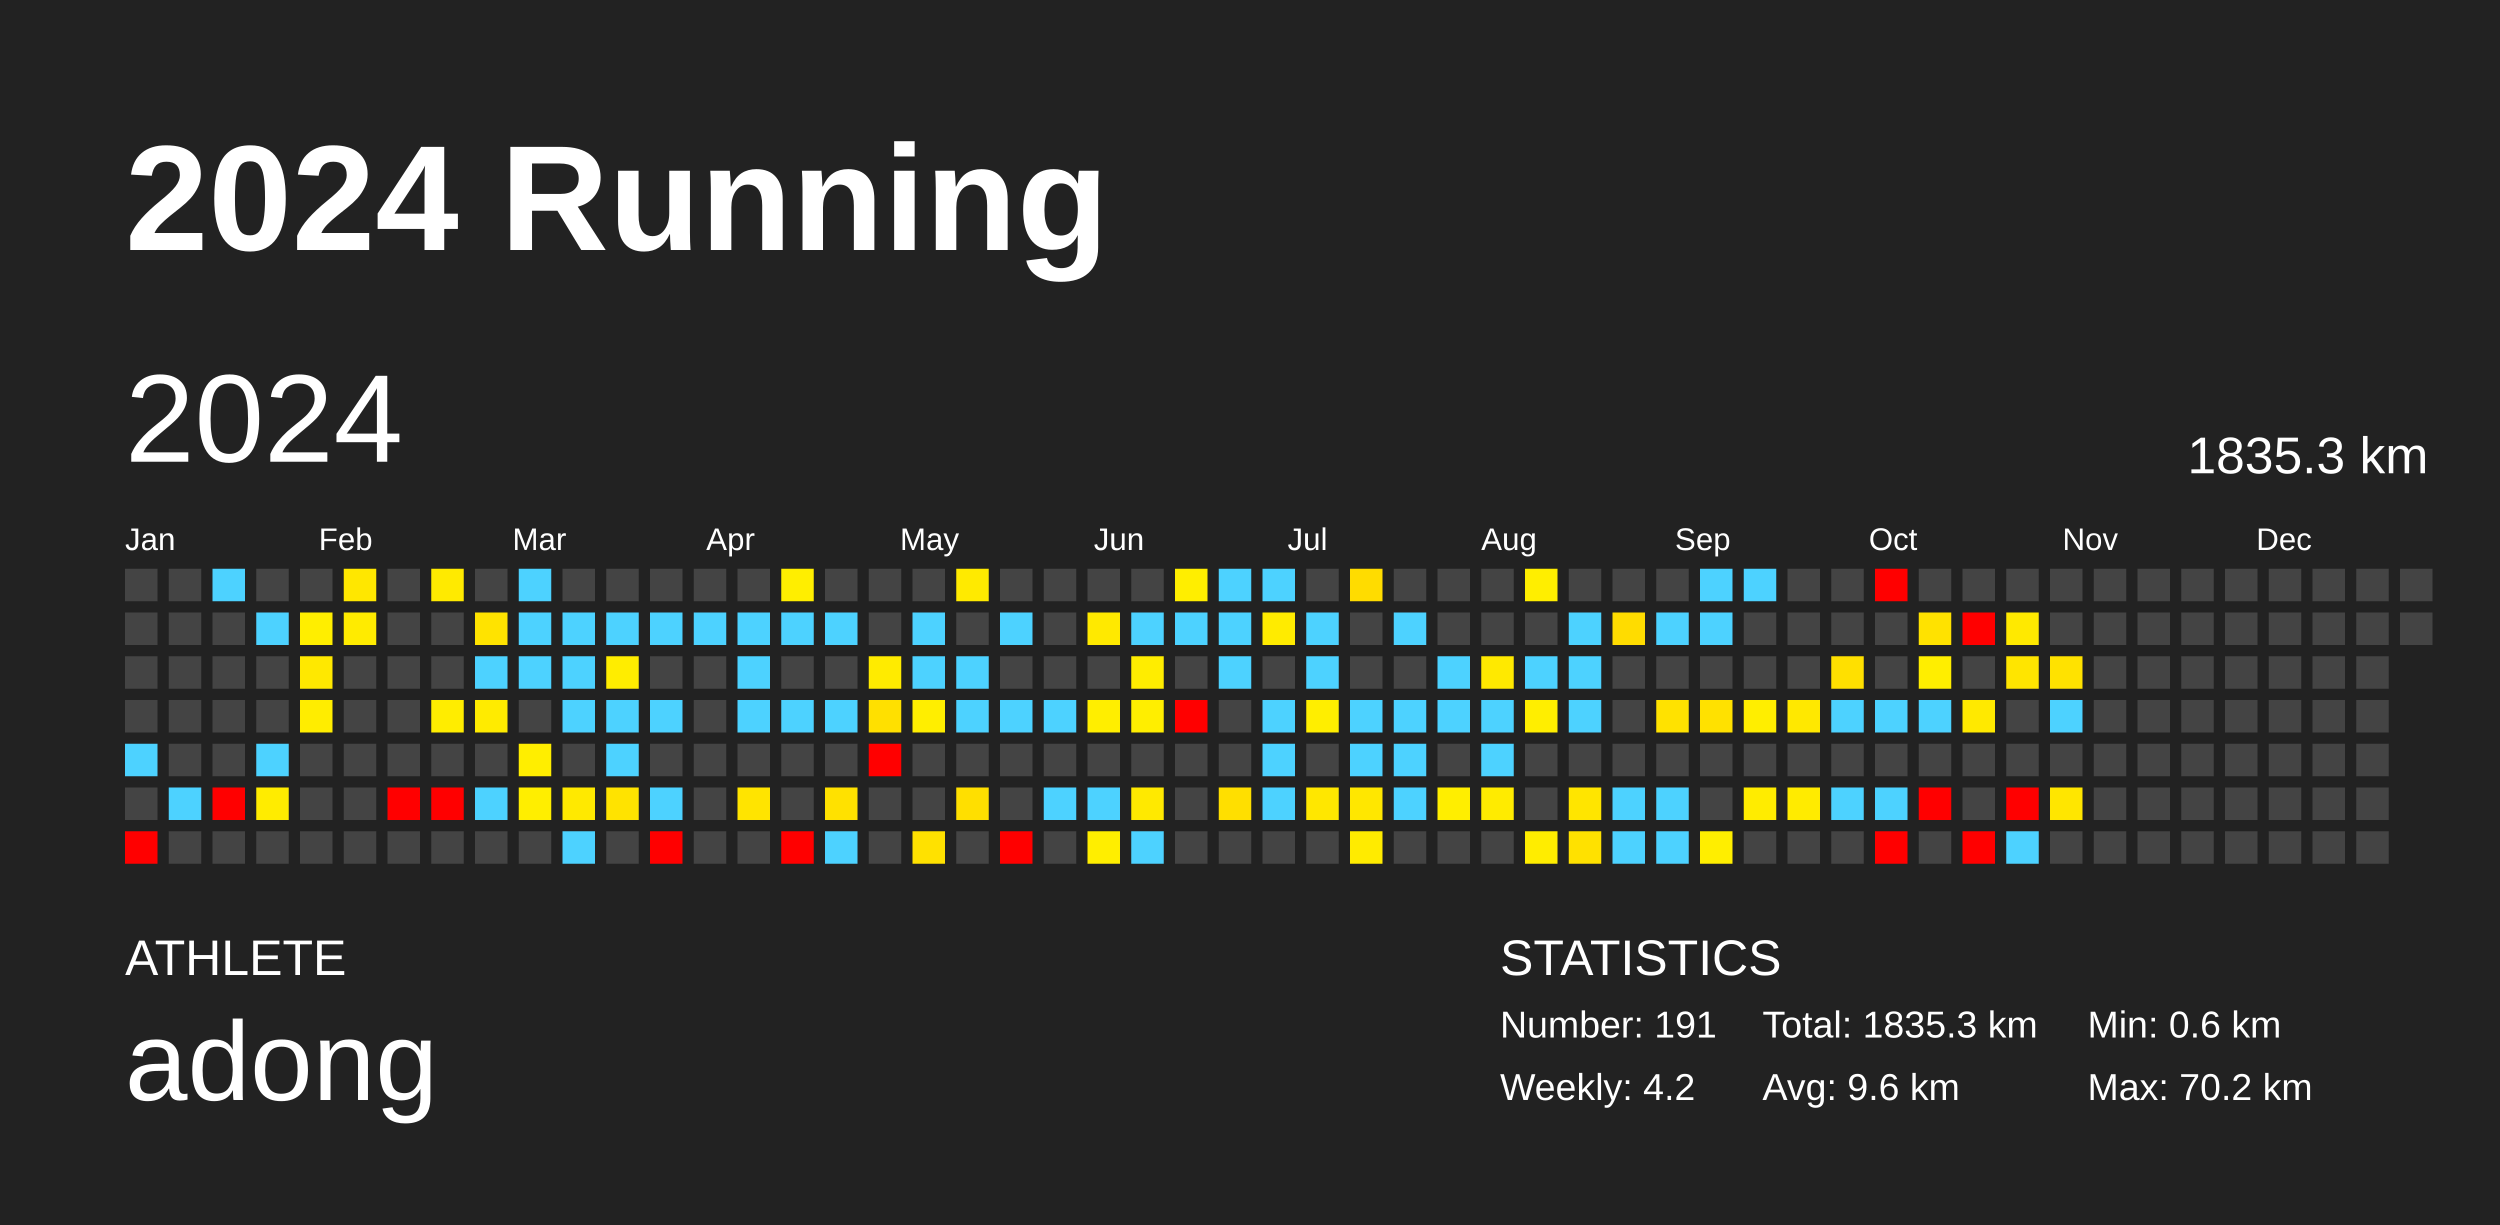
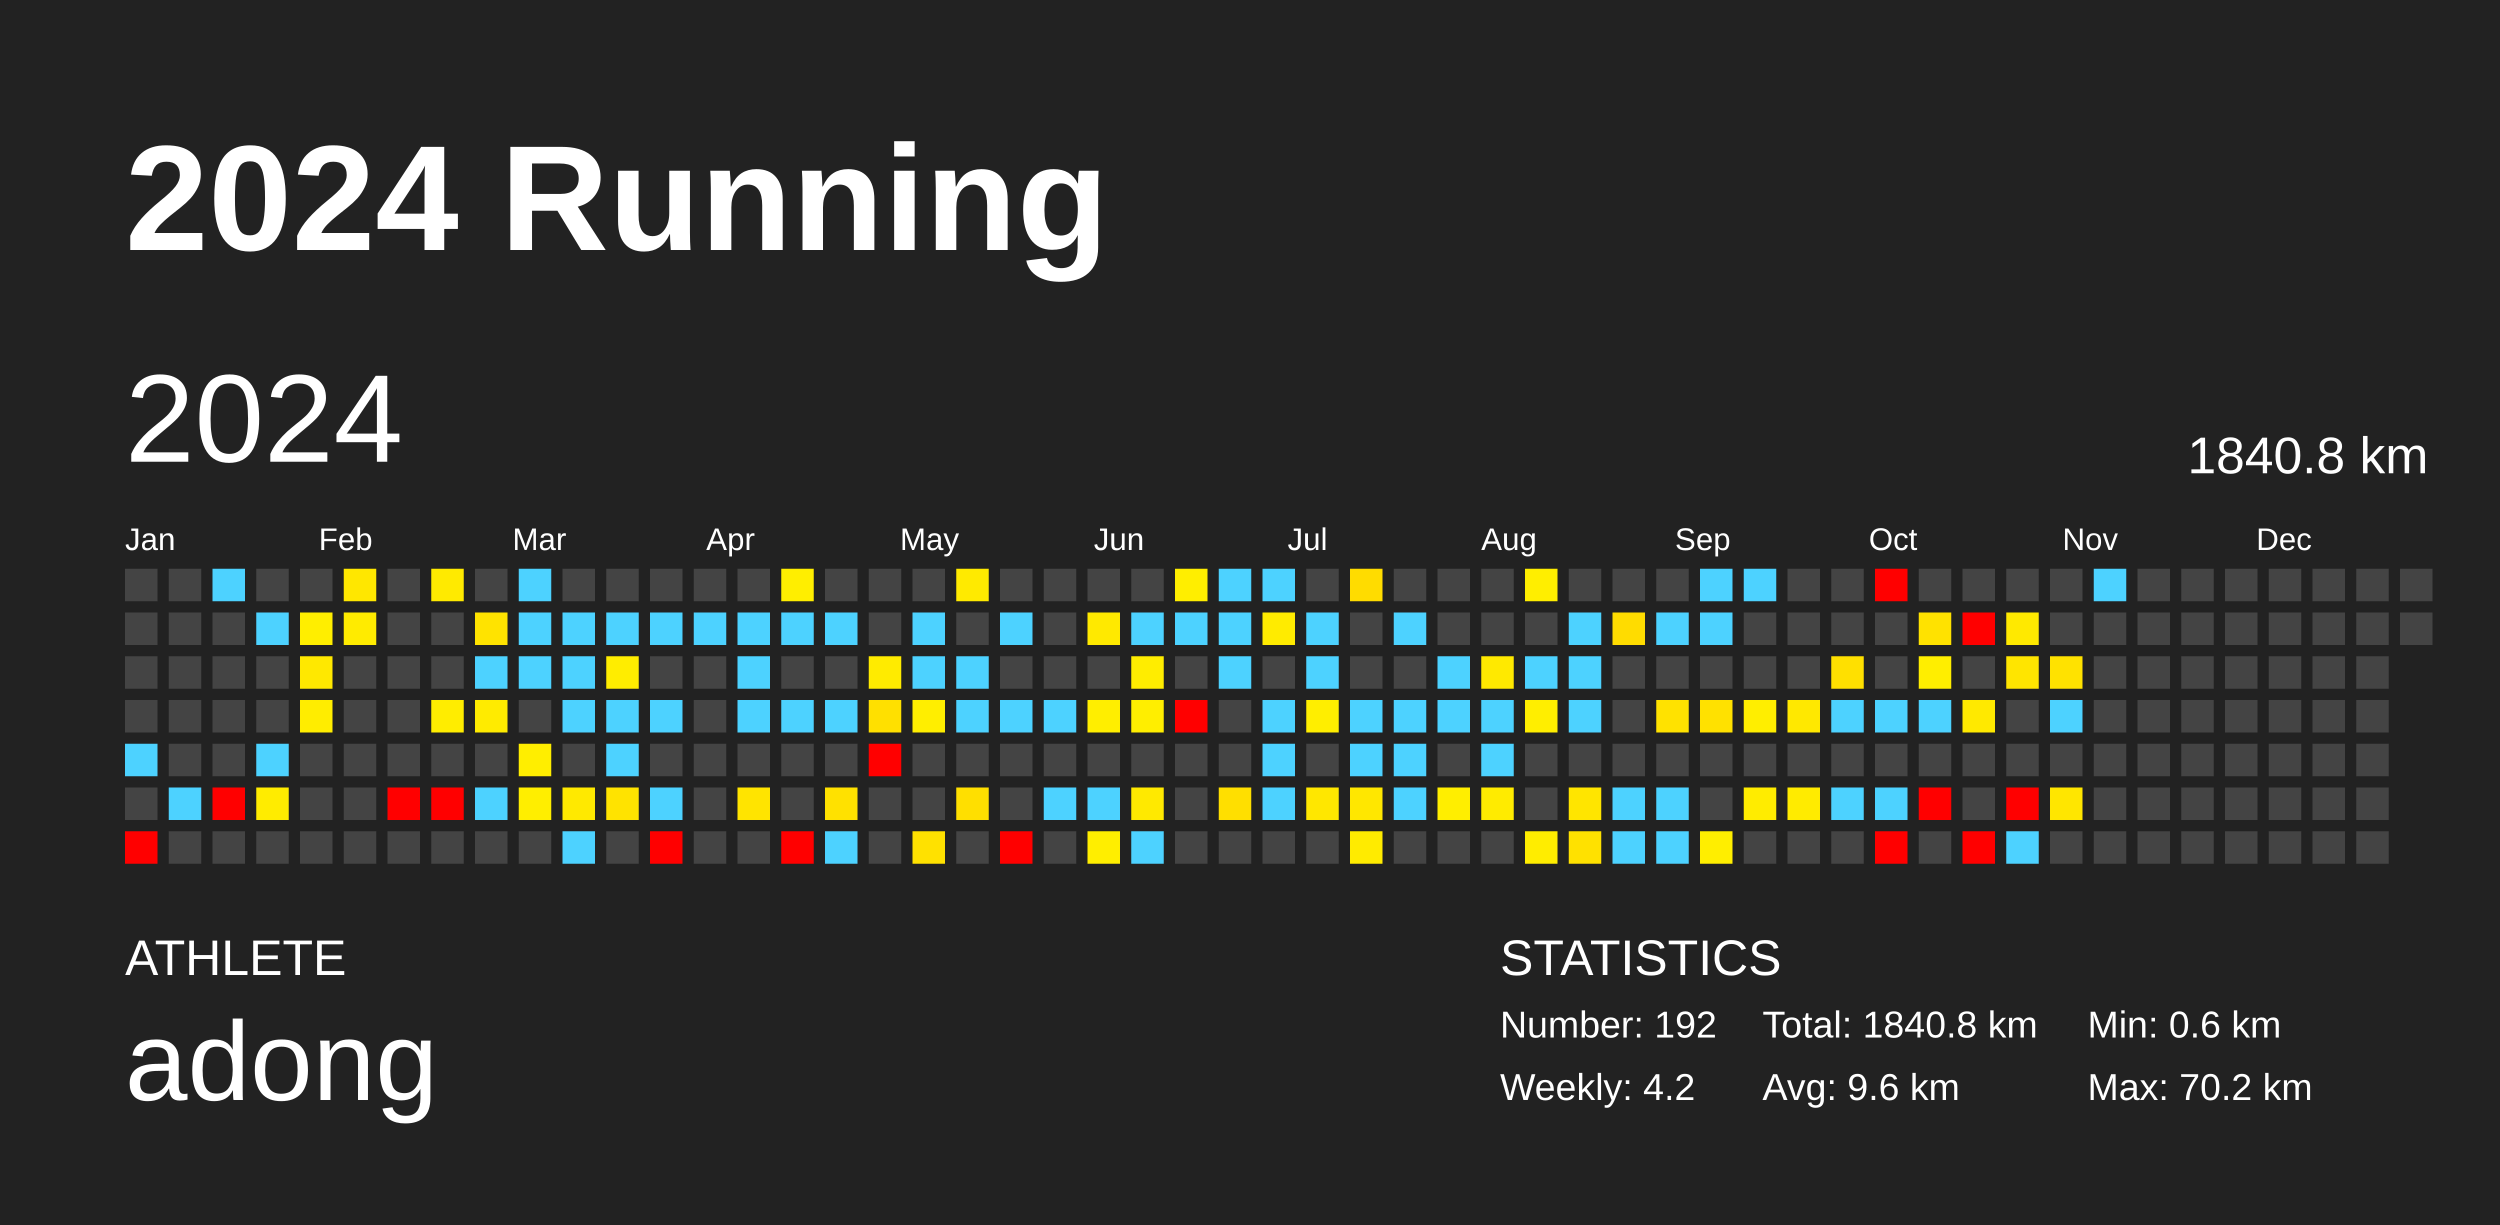
<svg xmlns="http://www.w3.org/2000/svg" baseProfile="full" height="98mm" version="1.1" viewBox="0,0,200,98" width="200mm">
  <defs />
  <rect fill="#222222" height="98" width="200" x="0" y="0" />
  <text fill="#FFFFFF" style="font-size:12px; font-family:Arial; font-weight:bold;" x="10" y="20">2024 Running</text>
  <text fill="#FFFFFF" style="font-size:4px; font-family:Arial" x="10" y="78">ATHLETE</text>
  <text fill="#FFFFFF" style="font-size:9px; font-family:Arial" x="10" y="88">adong</text>
  <text fill="#FFFFFF" style="font-size:4px; font-family:Arial" x="120" y="78">STATISTICS</text>
-   <text fill="#FFFFFF" style="font-size:3px; font-family:Arial" x="120" y="83">Number: 191</text>
+   <text fill="#FFFFFF" style="font-size:3px; font-family:Arial" x="120" y="83">Number: 192</text>
  <text fill="#FFFFFF" style="font-size:3px; font-family:Arial" x="120" y="88">Weekly: 4.2</text>
-   <text fill="#FFFFFF" style="font-size:3px; font-family:Arial" x="141" y="83">Total: 1835.3 km</text>
+   <text fill="#FFFFFF" style="font-size:3px; font-family:Arial" x="141" y="83">Total: 1840.8 km</text>
  <text fill="#FFFFFF" style="font-size:3px; font-family:Arial" x="141" y="88">Avg: 9.6 km</text>
  <text fill="#FFFFFF" style="font-size:3px; font-family:Arial" x="167" y="83">Min: 0.6 km</text>
  <text fill="#FFFFFF" style="font-size:3px; font-family:Arial" x="167" y="88">Max: 70.2 km</text>
  <text dominant-baseline="hanging" fill="#FFFFFF" style="font-size:10.0px; font-family:Arial;" x="10" y="30">2024</text>
-   <text dominant-baseline="hanging" fill="#FFFFFF" style="font-size:4.125px; font-family:Arial;" x="175" y="35">1835.3 km</text>
+   <text dominant-baseline="hanging" fill="#FFFFFF" style="font-size:4.125px; font-family:Arial;" x="175" y="35">1840.8 km</text>
  <text fill="#FFFFFF" style="font-size:2.5px; font-family:Arial" x="10.0" y="44">Jan</text>
  <text fill="#FFFFFF" style="font-size:2.5px; font-family:Arial" x="25.5" y="44">Feb</text>
  <text fill="#FFFFFF" style="font-size:2.5px; font-family:Arial" x="41.0" y="44">Mar</text>
  <text fill="#FFFFFF" style="font-size:2.5px; font-family:Arial" x="56.5" y="44">Apr</text>
  <text fill="#FFFFFF" style="font-size:2.5px; font-family:Arial" x="72.0" y="44">May</text>
  <text fill="#FFFFFF" style="font-size:2.5px; font-family:Arial" x="87.5" y="44">Jun</text>
  <text fill="#FFFFFF" style="font-size:2.5px; font-family:Arial" x="103.0" y="44">Jul</text>
  <text fill="#FFFFFF" style="font-size:2.5px; font-family:Arial" x="118.5" y="44">Aug</text>
  <text fill="#FFFFFF" style="font-size:2.5px; font-family:Arial" x="134.0" y="44">Sep</text>
  <text fill="#FFFFFF" style="font-size:2.5px; font-family:Arial" x="149.5" y="44">Oct</text>
  <text fill="#FFFFFF" style="font-size:2.5px; font-family:Arial" x="165.0" y="44">Nov</text>
  <text fill="#FFFFFF" style="font-size:2.5px; font-family:Arial" x="180.5" y="44">Dec</text>
  <rect fill="#444444" height="2.6" width="2.6" x="10.0" y="45.5" />
  <rect fill="#444444" height="2.6" width="2.6" x="10.0" y="49.0" />
  <rect fill="#444444" height="2.6" width="2.6" x="10.0" y="52.5" />
  <rect fill="#444444" height="2.6" width="2.6" x="10.0" y="56.0" />
  <rect fill="#4dd2ff" height="2.6" width="2.6" x="10.0" y="59.5" />
  <rect fill="#444444" height="2.6" width="2.6" x="10.0" y="63.0" />
  <rect fill="red" height="2.6" width="2.6" x="10.0" y="66.5" />
  <rect fill="#444444" height="2.6" width="2.6" x="13.5" y="45.5" />
  <rect fill="#444444" height="2.6" width="2.6" x="13.5" y="49.0" />
  <rect fill="#444444" height="2.6" width="2.6" x="13.5" y="52.5" />
  <rect fill="#444444" height="2.6" width="2.6" x="13.5" y="56.0" />
  <rect fill="#444444" height="2.6" width="2.6" x="13.5" y="59.5" />
  <rect fill="#4dd2ff" height="2.6" width="2.6" x="13.5" y="63.0" />
  <rect fill="#444444" height="2.6" width="2.6" x="13.5" y="66.5" />
  <rect fill="#4dd2ff" height="2.6" width="2.6" x="17.0" y="45.5" />
  <rect fill="#444444" height="2.6" width="2.6" x="17.0" y="49.0" />
  <rect fill="#444444" height="2.6" width="2.6" x="17.0" y="52.5" />
  <rect fill="#444444" height="2.6" width="2.6" x="17.0" y="56.0" />
  <rect fill="#444444" height="2.6" width="2.6" x="17.0" y="59.5" />
  <rect fill="red" height="2.6" width="2.6" x="17.0" y="63.0" />
  <rect fill="#444444" height="2.6" width="2.6" x="17.0" y="66.5" />
  <rect fill="#444444" height="2.6" width="2.6" x="20.5" y="45.5" />
  <rect fill="#4dd2ff" height="2.6" width="2.6" x="20.5" y="49.0" />
  <rect fill="#444444" height="2.6" width="2.6" x="20.5" y="52.5" />
  <rect fill="#444444" height="2.6" width="2.6" x="20.5" y="56.0" />
  <rect fill="#4dd2ff" height="2.6" width="2.6" x="20.5" y="59.5" />
  <rect fill="#ffec00" height="2.6" width="2.6" x="20.5" y="63.0" />
  <rect fill="#444444" height="2.6" width="2.6" x="20.5" y="66.5" />
  <rect fill="#444444" height="2.6" width="2.6" x="24.0" y="45.5" />
  <rect fill="#ffee00" height="2.6" width="2.6" x="24.0" y="49.0" />
  <rect fill="#ffe800" height="2.6" width="2.6" x="24.0" y="52.5" />
  <rect fill="#ffed00" height="2.6" width="2.6" x="24.0" y="56.0" />
  <rect fill="#444444" height="2.6" width="2.6" x="24.0" y="59.5" />
  <rect fill="#444444" height="2.6" width="2.6" x="24.0" y="63.0" />
  <rect fill="#444444" height="2.6" width="2.6" x="24.0" y="66.5" />
  <rect fill="#ffe700" height="2.6" width="2.6" x="27.5" y="45.5" />
  <rect fill="#ffeb00" height="2.6" width="2.6" x="27.5" y="49.0" />
  <rect fill="#444444" height="2.6" width="2.6" x="27.5" y="52.5" />
  <rect fill="#444444" height="2.6" width="2.6" x="27.5" y="56.0" />
  <rect fill="#444444" height="2.6" width="2.6" x="27.5" y="59.5" />
  <rect fill="#444444" height="2.6" width="2.6" x="27.5" y="63.0" />
  <rect fill="#444444" height="2.6" width="2.6" x="27.5" y="66.5" />
  <rect fill="#444444" height="2.6" width="2.6" x="31.0" y="45.5" />
  <rect fill="#444444" height="2.6" width="2.6" x="31.0" y="49.0" />
  <rect fill="#444444" height="2.6" width="2.6" x="31.0" y="52.5" />
  <rect fill="#444444" height="2.6" width="2.6" x="31.0" y="56.0" />
  <rect fill="#444444" height="2.6" width="2.6" x="31.0" y="59.5" />
  <rect fill="red" height="2.6" width="2.6" x="31.0" y="63.0" />
  <rect fill="#444444" height="2.6" width="2.6" x="31.0" y="66.5" />
  <rect fill="#ffea00" height="2.6" width="2.6" x="34.5" y="45.5" />
  <rect fill="#444444" height="2.6" width="2.6" x="34.5" y="49.0" />
  <rect fill="#444444" height="2.6" width="2.6" x="34.5" y="52.5" />
  <rect fill="#ffed00" height="2.6" width="2.6" x="34.5" y="56.0" />
  <rect fill="#444444" height="2.6" width="2.6" x="34.5" y="59.5" />
  <rect fill="red" height="2.6" width="2.6" x="34.5" y="63.0" />
  <rect fill="#444444" height="2.6" width="2.6" x="34.5" y="66.5" />
  <rect fill="#444444" height="2.6" width="2.6" x="38.0" y="45.5" />
  <rect fill="#ffe300" height="2.6" width="2.6" x="38.0" y="49.0" />
  <rect fill="#4dd2ff" height="2.6" width="2.6" x="38.0" y="52.5" />
  <rect fill="#ffeb00" height="2.6" width="2.6" x="38.0" y="56.0" />
  <rect fill="#444444" height="2.6" width="2.6" x="38.0" y="59.5" />
  <rect fill="#4dd2ff" height="2.6" width="2.6" x="38.0" y="63.0" />
  <rect fill="#444444" height="2.6" width="2.6" x="38.0" y="66.5" />
  <rect fill="#4dd2ff" height="2.6" width="2.6" x="41.5" y="45.5" />
  <rect fill="#4dd2ff" height="2.6" width="2.6" x="41.5" y="49.0" />
  <rect fill="#4dd2ff" height="2.6" width="2.6" x="41.5" y="52.5" />
  <rect fill="#444444" height="2.6" width="2.6" x="41.5" y="56.0" />
  <rect fill="#ffee00" height="2.6" width="2.6" x="41.5" y="59.5" />
  <rect fill="#ffee00" height="2.6" width="2.6" x="41.5" y="63.0" />
  <rect fill="#444444" height="2.6" width="2.6" x="41.5" y="66.5" />
  <rect fill="#444444" height="2.6" width="2.6" x="45.0" y="45.5" />
  <rect fill="#4dd2ff" height="2.6" width="2.6" x="45.0" y="49.0" />
  <rect fill="#4dd2ff" height="2.6" width="2.6" x="45.0" y="52.5" />
  <rect fill="#4dd2ff" height="2.6" width="2.6" x="45.0" y="56.0" />
  <rect fill="#444444" height="2.6" width="2.6" x="45.0" y="59.5" />
  <rect fill="#ffe900" height="2.6" width="2.6" x="45.0" y="63.0" />
  <rect fill="#4dd2ff" height="2.6" width="2.6" x="45.0" y="66.5" />
  <rect fill="#444444" height="2.6" width="2.6" x="48.5" y="45.5" />
  <rect fill="#4dd2ff" height="2.6" width="2.6" x="48.5" y="49.0" />
  <rect fill="#ffed00" height="2.6" width="2.6" x="48.5" y="52.5" />
  <rect fill="#4dd2ff" height="2.6" width="2.6" x="48.5" y="56.0" />
  <rect fill="#4dd2ff" height="2.6" width="2.6" x="48.5" y="59.5" />
  <rect fill="#ffe300" height="2.6" width="2.6" x="48.5" y="63.0" />
  <rect fill="#444444" height="2.6" width="2.6" x="48.5" y="66.5" />
  <rect fill="#444444" height="2.6" width="2.6" x="52.0" y="45.5" />
  <rect fill="#4dd2ff" height="2.6" width="2.6" x="52.0" y="49.0" />
  <rect fill="#444444" height="2.6" width="2.6" x="52.0" y="52.5" />
  <rect fill="#4dd2ff" height="2.6" width="2.6" x="52.0" y="56.0" />
  <rect fill="#444444" height="2.6" width="2.6" x="52.0" y="59.5" />
  <rect fill="#4dd2ff" height="2.6" width="2.6" x="52.0" y="63.0" />
  <rect fill="red" height="2.6" width="2.6" x="52.0" y="66.5" />
  <rect fill="#444444" height="2.6" width="2.6" x="55.5" y="45.5" />
  <rect fill="#4dd2ff" height="2.6" width="2.6" x="55.5" y="49.0" />
  <rect fill="#444444" height="2.6" width="2.6" x="55.5" y="52.5" />
  <rect fill="#444444" height="2.6" width="2.6" x="55.5" y="56.0" />
  <rect fill="#444444" height="2.6" width="2.6" x="55.5" y="59.5" />
  <rect fill="#444444" height="2.6" width="2.6" x="55.5" y="63.0" />
  <rect fill="#444444" height="2.6" width="2.6" x="55.5" y="66.5" />
  <rect fill="#444444" height="2.6" width="2.6" x="59.0" y="45.5" />
  <rect fill="#4dd2ff" height="2.6" width="2.6" x="59.0" y="49.0" />
  <rect fill="#4dd2ff" height="2.6" width="2.6" x="59.0" y="52.5" />
  <rect fill="#4dd2ff" height="2.6" width="2.6" x="59.0" y="56.0" />
  <rect fill="#444444" height="2.6" width="2.6" x="59.0" y="59.5" />
  <rect fill="#ffe400" height="2.6" width="2.6" x="59.0" y="63.0" />
  <rect fill="#444444" height="2.6" width="2.6" x="59.0" y="66.5" />
  <rect fill="#ffee00" height="2.6" width="2.6" x="62.5" y="45.5" />
  <rect fill="#4dd2ff" height="2.6" width="2.6" x="62.5" y="49.0" />
  <rect fill="#444444" height="2.6" width="2.6" x="62.5" y="52.5" />
  <rect fill="#4dd2ff" height="2.6" width="2.6" x="62.5" y="56.0" />
  <rect fill="#444444" height="2.6" width="2.6" x="62.5" y="59.5" />
  <rect fill="#444444" height="2.6" width="2.6" x="62.5" y="63.0" />
  <rect fill="red" height="2.6" width="2.6" x="62.5" y="66.5" />
  <rect fill="#444444" height="2.6" width="2.6" x="66.0" y="45.5" />
  <rect fill="#4dd2ff" height="2.6" width="2.6" x="66.0" y="49.0" />
  <rect fill="#444444" height="2.6" width="2.6" x="66.0" y="52.5" />
  <rect fill="#4dd2ff" height="2.6" width="2.6" x="66.0" y="56.0" />
  <rect fill="#444444" height="2.6" width="2.6" x="66.0" y="59.5" />
  <rect fill="#ffe100" height="2.6" width="2.6" x="66.0" y="63.0" />
  <rect fill="#4dd2ff" height="2.6" width="2.6" x="66.0" y="66.5" />
  <rect fill="#444444" height="2.6" width="2.6" x="69.5" y="45.5" />
  <rect fill="#444444" height="2.6" width="2.6" x="69.5" y="49.0" />
  <rect fill="#ffeb00" height="2.6" width="2.6" x="69.5" y="52.5" />
  <rect fill="#ffe000" height="2.6" width="2.6" x="69.5" y="56.0" />
  <rect fill="red" height="2.6" width="2.6" x="69.5" y="59.5" />
  <rect fill="#444444" height="2.6" width="2.6" x="69.5" y="63.0" />
  <rect fill="#444444" height="2.6" width="2.6" x="69.5" y="66.5" />
  <rect fill="#444444" height="2.6" width="2.6" x="73.0" y="45.5" />
  <rect fill="#4dd2ff" height="2.6" width="2.6" x="73.0" y="49.0" />
  <rect fill="#4dd2ff" height="2.6" width="2.6" x="73.0" y="52.5" />
  <rect fill="#ffee00" height="2.6" width="2.6" x="73.0" y="56.0" />
  <rect fill="#444444" height="2.6" width="2.6" x="73.0" y="59.5" />
  <rect fill="#444444" height="2.6" width="2.6" x="73.0" y="63.0" />
  <rect fill="#ffe100" height="2.6" width="2.6" x="73.0" y="66.5" />
  <rect fill="#ffea00" height="2.6" width="2.6" x="76.5" y="45.5" />
  <rect fill="#444444" height="2.6" width="2.6" x="76.5" y="49.0" />
  <rect fill="#4dd2ff" height="2.6" width="2.6" x="76.5" y="52.5" />
  <rect fill="#4dd2ff" height="2.6" width="2.6" x="76.5" y="56.0" />
  <rect fill="#444444" height="2.6" width="2.6" x="76.5" y="59.5" />
  <rect fill="#ffdf00" height="2.6" width="2.6" x="76.5" y="63.0" />
  <rect fill="#444444" height="2.6" width="2.6" x="76.5" y="66.5" />
  <rect fill="#444444" height="2.6" width="2.6" x="80.0" y="45.5" />
  <rect fill="#4dd2ff" height="2.6" width="2.6" x="80.0" y="49.0" />
  <rect fill="#444444" height="2.6" width="2.6" x="80.0" y="52.5" />
  <rect fill="#4dd2ff" height="2.6" width="2.6" x="80.0" y="56.0" />
  <rect fill="#444444" height="2.6" width="2.6" x="80.0" y="59.5" />
  <rect fill="#444444" height="2.6" width="2.6" x="80.0" y="63.0" />
  <rect fill="red" height="2.6" width="2.6" x="80.0" y="66.5" />
  <rect fill="#444444" height="2.6" width="2.6" x="83.5" y="45.5" />
  <rect fill="#444444" height="2.6" width="2.6" x="83.5" y="49.0" />
  <rect fill="#444444" height="2.6" width="2.6" x="83.5" y="52.5" />
  <rect fill="#4dd2ff" height="2.6" width="2.6" x="83.5" y="56.0" />
  <rect fill="#444444" height="2.6" width="2.6" x="83.5" y="59.5" />
  <rect fill="#4dd2ff" height="2.6" width="2.6" x="83.5" y="63.0" />
  <rect fill="#444444" height="2.6" width="2.6" x="83.5" y="66.5" />
  <rect fill="#444444" height="2.6" width="2.6" x="87.0" y="45.5" />
  <rect fill="#ffe900" height="2.6" width="2.6" x="87.0" y="49.0" />
  <rect fill="#444444" height="2.6" width="2.6" x="87.0" y="52.5" />
  <rect fill="#ffee00" height="2.6" width="2.6" x="87.0" y="56.0" />
  <rect fill="#444444" height="2.6" width="2.6" x="87.0" y="59.5" />
  <rect fill="#4dd2ff" height="2.6" width="2.6" x="87.0" y="63.0" />
  <rect fill="#ffee00" height="2.6" width="2.6" x="87.0" y="66.5" />
  <rect fill="#444444" height="2.6" width="2.6" x="90.5" y="45.5" />
  <rect fill="#4dd2ff" height="2.6" width="2.6" x="90.5" y="49.0" />
  <rect fill="#ffed00" height="2.6" width="2.6" x="90.5" y="52.5" />
  <rect fill="#ffee00" height="2.6" width="2.6" x="90.5" y="56.0" />
  <rect fill="#444444" height="2.6" width="2.6" x="90.5" y="59.5" />
  <rect fill="#ffe900" height="2.6" width="2.6" x="90.5" y="63.0" />
  <rect fill="#4dd2ff" height="2.6" width="2.6" x="90.5" y="66.5" />
  <rect fill="#ffee00" height="2.6" width="2.6" x="94.0" y="45.5" />
  <rect fill="#4dd2ff" height="2.6" width="2.6" x="94.0" y="49.0" />
  <rect fill="#444444" height="2.6" width="2.6" x="94.0" y="52.5" />
  <rect fill="red" height="2.6" width="2.6" x="94.0" y="56.0" />
  <rect fill="#444444" height="2.6" width="2.6" x="94.0" y="59.5" />
  <rect fill="#444444" height="2.6" width="2.6" x="94.0" y="63.0" />
  <rect fill="#444444" height="2.6" width="2.6" x="94.0" y="66.5" />
  <rect fill="#4dd2ff" height="2.6" width="2.6" x="97.5" y="45.5" />
  <rect fill="#4dd2ff" height="2.6" width="2.6" x="97.5" y="49.0" />
  <rect fill="#4dd2ff" height="2.6" width="2.6" x="97.5" y="52.5" />
  <rect fill="#444444" height="2.6" width="2.6" x="97.5" y="56.0" />
  <rect fill="#444444" height="2.6" width="2.6" x="97.5" y="59.5" />
  <rect fill="#ffdf00" height="2.6" width="2.6" x="97.5" y="63.0" />
  <rect fill="#444444" height="2.6" width="2.6" x="97.5" y="66.5" />
  <rect fill="#4dd2ff" height="2.6" width="2.6" x="101.0" y="45.5" />
  <rect fill="#ffeb00" height="2.6" width="2.6" x="101.0" y="49.0" />
  <rect fill="#444444" height="2.6" width="2.6" x="101.0" y="52.5" />
  <rect fill="#4dd2ff" height="2.6" width="2.6" x="101.0" y="56.0" />
  <rect fill="#4dd2ff" height="2.6" width="2.6" x="101.0" y="59.5" />
  <rect fill="#4dd2ff" height="2.6" width="2.6" x="101.0" y="63.0" />
  <rect fill="#444444" height="2.6" width="2.6" x="101.0" y="66.5" />
  <rect fill="#444444" height="2.6" width="2.6" x="104.5" y="45.5" />
  <rect fill="#4dd2ff" height="2.6" width="2.6" x="104.5" y="49.0" />
  <rect fill="#4dd2ff" height="2.6" width="2.6" x="104.5" y="52.5" />
  <rect fill="#ffee00" height="2.6" width="2.6" x="104.5" y="56.0" />
  <rect fill="#444444" height="2.6" width="2.6" x="104.5" y="59.5" />
  <rect fill="#ffe700" height="2.6" width="2.6" x="104.5" y="63.0" />
  <rect fill="#444444" height="2.6" width="2.6" x="104.5" y="66.5" />
  <rect fill="#ffdc00" height="2.6" width="2.6" x="108.0" y="45.5" />
  <rect fill="#444444" height="2.6" width="2.6" x="108.0" y="49.0" />
  <rect fill="#444444" height="2.6" width="2.6" x="108.0" y="52.5" />
  <rect fill="#4dd2ff" height="2.6" width="2.6" x="108.0" y="56.0" />
  <rect fill="#4dd2ff" height="2.6" width="2.6" x="108.0" y="59.5" />
  <rect fill="#ffe700" height="2.6" width="2.6" x="108.0" y="63.0" />
  <rect fill="#ffeb00" height="2.6" width="2.6" x="108.0" y="66.5" />
  <rect fill="#444444" height="2.6" width="2.6" x="111.5" y="45.5" />
  <rect fill="#4dd2ff" height="2.6" width="2.6" x="111.5" y="49.0" />
  <rect fill="#444444" height="2.6" width="2.6" x="111.5" y="52.5" />
  <rect fill="#4dd2ff" height="2.6" width="2.6" x="111.5" y="56.0" />
  <rect fill="#4dd2ff" height="2.6" width="2.6" x="111.5" y="59.5" />
  <rect fill="#4dd2ff" height="2.6" width="2.6" x="111.5" y="63.0" />
  <rect fill="#444444" height="2.6" width="2.6" x="111.5" y="66.5" />
  <rect fill="#444444" height="2.6" width="2.6" x="115.0" y="45.5" />
  <rect fill="#444444" height="2.6" width="2.6" x="115.0" y="49.0" />
  <rect fill="#4dd2ff" height="2.6" width="2.6" x="115.0" y="52.5" />
  <rect fill="#4dd2ff" height="2.6" width="2.6" x="115.0" y="56.0" />
  <rect fill="#444444" height="2.6" width="2.6" x="115.0" y="59.5" />
  <rect fill="#ffee00" height="2.6" width="2.6" x="115.0" y="63.0" />
  <rect fill="#444444" height="2.6" width="2.6" x="115.0" y="66.5" />
  <rect fill="#444444" height="2.6" width="2.6" x="118.5" y="45.5" />
  <rect fill="#444444" height="2.6" width="2.6" x="118.5" y="49.0" />
  <rect fill="#ffe900" height="2.6" width="2.6" x="118.5" y="52.5" />
  <rect fill="#4dd2ff" height="2.6" width="2.6" x="118.5" y="56.0" />
  <rect fill="#4dd2ff" height="2.6" width="2.6" x="118.5" y="59.5" />
  <rect fill="#ffeb00" height="2.6" width="2.6" x="118.5" y="63.0" />
  <rect fill="#444444" height="2.6" width="2.6" x="118.5" y="66.5" />
  <rect fill="#ffee00" height="2.6" width="2.6" x="122.0" y="45.5" />
  <rect fill="#444444" height="2.6" width="2.6" x="122.0" y="49.0" />
  <rect fill="#4dd2ff" height="2.6" width="2.6" x="122.0" y="52.5" />
  <rect fill="#ffee00" height="2.6" width="2.6" x="122.0" y="56.0" />
  <rect fill="#444444" height="2.6" width="2.6" x="122.0" y="59.5" />
  <rect fill="#444444" height="2.6" width="2.6" x="122.0" y="63.0" />
  <rect fill="#ffed00" height="2.6" width="2.6" x="122.0" y="66.5" />
  <rect fill="#444444" height="2.6" width="2.6" x="125.5" y="45.5" />
  <rect fill="#4dd2ff" height="2.6" width="2.6" x="125.5" y="49.0" />
  <rect fill="#4dd2ff" height="2.6" width="2.6" x="125.5" y="52.5" />
  <rect fill="#4dd2ff" height="2.6" width="2.6" x="125.5" y="56.0" />
  <rect fill="#444444" height="2.6" width="2.6" x="125.5" y="59.5" />
  <rect fill="#ffe500" height="2.6" width="2.6" x="125.5" y="63.0" />
  <rect fill="#ffe100" height="2.6" width="2.6" x="125.5" y="66.5" />
  <rect fill="#444444" height="2.6" width="2.6" x="129.0" y="45.5" />
  <rect fill="#ffdc00" height="2.6" width="2.6" x="129.0" y="49.0" />
  <rect fill="#444444" height="2.6" width="2.6" x="129.0" y="52.5" />
  <rect fill="#444444" height="2.6" width="2.6" x="129.0" y="56.0" />
  <rect fill="#444444" height="2.6" width="2.6" x="129.0" y="59.5" />
  <rect fill="#4dd2ff" height="2.6" width="2.6" x="129.0" y="63.0" />
  <rect fill="#4dd2ff" height="2.6" width="2.6" x="129.0" y="66.5" />
  <rect fill="#444444" height="2.6" width="2.6" x="132.5" y="45.5" />
  <rect fill="#4dd2ff" height="2.6" width="2.6" x="132.5" y="49.0" />
  <rect fill="#444444" height="2.6" width="2.6" x="132.5" y="52.5" />
  <rect fill="#ffe200" height="2.6" width="2.6" x="132.5" y="56.0" />
  <rect fill="#444444" height="2.6" width="2.6" x="132.5" y="59.5" />
  <rect fill="#4dd2ff" height="2.6" width="2.6" x="132.5" y="63.0" />
  <rect fill="#4dd2ff" height="2.6" width="2.6" x="132.5" y="66.5" />
  <rect fill="#4dd2ff" height="2.6" width="2.6" x="136.0" y="45.5" />
  <rect fill="#4dd2ff" height="2.6" width="2.6" x="136.0" y="49.0" />
  <rect fill="#444444" height="2.6" width="2.6" x="136.0" y="52.5" />
  <rect fill="#ffe100" height="2.6" width="2.6" x="136.0" y="56.0" />
  <rect fill="#444444" height="2.6" width="2.6" x="136.0" y="59.5" />
  <rect fill="#444444" height="2.6" width="2.6" x="136.0" y="63.0" />
  <rect fill="#ffee00" height="2.6" width="2.6" x="136.0" y="66.5" />
  <rect fill="#4dd2ff" height="2.6" width="2.6" x="139.5" y="45.5" />
  <rect fill="#444444" height="2.6" width="2.6" x="139.5" y="49.0" />
  <rect fill="#444444" height="2.6" width="2.6" x="139.5" y="52.5" />
  <rect fill="#ffee00" height="2.6" width="2.6" x="139.5" y="56.0" />
  <rect fill="#444444" height="2.6" width="2.6" x="139.5" y="59.5" />
  <rect fill="#ffec00" height="2.6" width="2.6" x="139.5" y="63.0" />
  <rect fill="#444444" height="2.6" width="2.6" x="139.5" y="66.5" />
  <rect fill="#444444" height="2.6" width="2.6" x="143.0" y="45.5" />
  <rect fill="#444444" height="2.6" width="2.6" x="143.0" y="49.0" />
  <rect fill="#444444" height="2.6" width="2.6" x="143.0" y="52.5" />
  <rect fill="#ffe800" height="2.6" width="2.6" x="143.0" y="56.0" />
  <rect fill="#444444" height="2.6" width="2.6" x="143.0" y="59.5" />
  <rect fill="#ffeb00" height="2.6" width="2.6" x="143.0" y="63.0" />
  <rect fill="#444444" height="2.6" width="2.6" x="143.0" y="66.5" />
  <rect fill="#444444" height="2.6" width="2.6" x="146.5" y="45.5" />
  <rect fill="#444444" height="2.6" width="2.6" x="146.5" y="49.0" />
  <rect fill="#ffe000" height="2.6" width="2.6" x="146.5" y="52.5" />
  <rect fill="#4dd2ff" height="2.6" width="2.6" x="146.5" y="56.0" />
  <rect fill="#444444" height="2.6" width="2.6" x="146.5" y="59.5" />
  <rect fill="#4dd2ff" height="2.6" width="2.6" x="146.5" y="63.0" />
  <rect fill="#444444" height="2.6" width="2.6" x="146.5" y="66.5" />
  <rect fill="red" height="2.6" width="2.6" x="150.0" y="45.5" />
  <rect fill="#444444" height="2.6" width="2.6" x="150.0" y="49.0" />
  <rect fill="#444444" height="2.6" width="2.6" x="150.0" y="52.5" />
  <rect fill="#4dd2ff" height="2.6" width="2.6" x="150.0" y="56.0" />
  <rect fill="#444444" height="2.6" width="2.6" x="150.0" y="59.5" />
  <rect fill="#4dd2ff" height="2.6" width="2.6" x="150.0" y="63.0" />
  <rect fill="red" height="2.6" width="2.6" x="150.0" y="66.5" />
  <rect fill="#444444" height="2.6" width="2.6" x="153.5" y="45.5" />
  <rect fill="#ffe200" height="2.6" width="2.6" x="153.5" y="49.0" />
  <rect fill="#ffee00" height="2.6" width="2.6" x="153.5" y="52.5" />
  <rect fill="#4dd2ff" height="2.6" width="2.6" x="153.5" y="56.0" />
  <rect fill="#444444" height="2.6" width="2.6" x="153.5" y="59.5" />
  <rect fill="red" height="2.6" width="2.6" x="153.5" y="63.0" />
  <rect fill="#444444" height="2.6" width="2.6" x="153.5" y="66.5" />
  <rect fill="#444444" height="2.6" width="2.6" x="157.0" y="45.5" />
  <rect fill="red" height="2.6" width="2.6" x="157.0" y="49.0" />
  <rect fill="#444444" height="2.6" width="2.6" x="157.0" y="52.5" />
  <rect fill="#ffe900" height="2.6" width="2.6" x="157.0" y="56.0" />
  <rect fill="#444444" height="2.6" width="2.6" x="157.0" y="59.5" />
  <rect fill="#444444" height="2.6" width="2.6" x="157.0" y="63.0" />
  <rect fill="red" height="2.6" width="2.6" x="157.0" y="66.5" />
  <rect fill="#444444" height="2.6" width="2.6" x="160.5" y="45.5" />
  <rect fill="#ffe900" height="2.6" width="2.6" x="160.5" y="49.0" />
  <rect fill="#ffe500" height="2.6" width="2.6" x="160.5" y="52.5" />
  <rect fill="#444444" height="2.6" width="2.6" x="160.5" y="56.0" />
  <rect fill="#444444" height="2.6" width="2.6" x="160.5" y="59.5" />
  <rect fill="red" height="2.6" width="2.6" x="160.5" y="63.0" />
  <rect fill="#4dd2ff" height="2.6" width="2.6" x="160.5" y="66.5" />
  <rect fill="#444444" height="2.6" width="2.6" x="164.0" y="45.5" />
  <rect fill="#444444" height="2.6" width="2.6" x="164.0" y="49.0" />
  <rect fill="#ffe200" height="2.6" width="2.6" x="164.0" y="52.5" />
  <rect fill="#4dd2ff" height="2.6" width="2.6" x="164.0" y="56.0" />
  <rect fill="#444444" height="2.6" width="2.6" x="164.0" y="59.5" />
  <rect fill="#ffe600" height="2.6" width="2.6" x="164.0" y="63.0" />
  <rect fill="#444444" height="2.6" width="2.6" x="164.0" y="66.5" />
-   <rect fill="#444444" height="2.6" width="2.6" x="167.5" y="45.5" />
+   <rect fill="#4dd2ff" height="2.6" width="2.6" x="167.5" y="45.5" />
  <rect fill="#444444" height="2.6" width="2.6" x="167.5" y="49.0" />
  <rect fill="#444444" height="2.6" width="2.6" x="167.5" y="52.5" />
  <rect fill="#444444" height="2.6" width="2.6" x="167.5" y="56.0" />
  <rect fill="#444444" height="2.6" width="2.6" x="167.5" y="59.5" />
  <rect fill="#444444" height="2.6" width="2.6" x="167.5" y="63.0" />
  <rect fill="#444444" height="2.6" width="2.6" x="167.5" y="66.5" />
  <rect fill="#444444" height="2.6" width="2.6" x="171.0" y="45.5" />
  <rect fill="#444444" height="2.6" width="2.6" x="171.0" y="49.0" />
  <rect fill="#444444" height="2.6" width="2.6" x="171.0" y="52.5" />
  <rect fill="#444444" height="2.6" width="2.6" x="171.0" y="56.0" />
  <rect fill="#444444" height="2.6" width="2.6" x="171.0" y="59.5" />
  <rect fill="#444444" height="2.6" width="2.6" x="171.0" y="63.0" />
  <rect fill="#444444" height="2.6" width="2.6" x="171.0" y="66.5" />
  <rect fill="#444444" height="2.6" width="2.6" x="174.5" y="45.5" />
  <rect fill="#444444" height="2.6" width="2.6" x="174.5" y="49.0" />
  <rect fill="#444444" height="2.6" width="2.6" x="174.5" y="52.5" />
  <rect fill="#444444" height="2.6" width="2.6" x="174.5" y="56.0" />
  <rect fill="#444444" height="2.6" width="2.6" x="174.5" y="59.5" />
  <rect fill="#444444" height="2.6" width="2.6" x="174.5" y="63.0" />
  <rect fill="#444444" height="2.6" width="2.6" x="174.5" y="66.5" />
  <rect fill="#444444" height="2.6" width="2.6" x="178.0" y="45.5" />
  <rect fill="#444444" height="2.6" width="2.6" x="178.0" y="49.0" />
  <rect fill="#444444" height="2.6" width="2.6" x="178.0" y="52.5" />
  <rect fill="#444444" height="2.6" width="2.6" x="178.0" y="56.0" />
  <rect fill="#444444" height="2.6" width="2.6" x="178.0" y="59.5" />
  <rect fill="#444444" height="2.6" width="2.6" x="178.0" y="63.0" />
  <rect fill="#444444" height="2.6" width="2.6" x="178.0" y="66.5" />
  <rect fill="#444444" height="2.6" width="2.6" x="181.5" y="45.5" />
  <rect fill="#444444" height="2.6" width="2.6" x="181.5" y="49.0" />
  <rect fill="#444444" height="2.6" width="2.6" x="181.5" y="52.5" />
  <rect fill="#444444" height="2.6" width="2.6" x="181.5" y="56.0" />
  <rect fill="#444444" height="2.6" width="2.6" x="181.5" y="59.5" />
  <rect fill="#444444" height="2.6" width="2.6" x="181.5" y="63.0" />
  <rect fill="#444444" height="2.6" width="2.6" x="181.5" y="66.5" />
  <rect fill="#444444" height="2.6" width="2.6" x="185.0" y="45.5" />
  <rect fill="#444444" height="2.6" width="2.6" x="185.0" y="49.0" />
  <rect fill="#444444" height="2.6" width="2.6" x="185.0" y="52.5" />
  <rect fill="#444444" height="2.6" width="2.6" x="185.0" y="56.0" />
  <rect fill="#444444" height="2.6" width="2.6" x="185.0" y="59.5" />
  <rect fill="#444444" height="2.6" width="2.6" x="185.0" y="63.0" />
  <rect fill="#444444" height="2.6" width="2.6" x="185.0" y="66.5" />
  <rect fill="#444444" height="2.6" width="2.6" x="188.5" y="45.5" />
  <rect fill="#444444" height="2.6" width="2.6" x="188.5" y="49.0" />
  <rect fill="#444444" height="2.6" width="2.6" x="188.5" y="52.5" />
  <rect fill="#444444" height="2.6" width="2.6" x="188.5" y="56.0" />
  <rect fill="#444444" height="2.6" width="2.6" x="188.5" y="59.5" />
  <rect fill="#444444" height="2.6" width="2.6" x="188.5" y="63.0" />
  <rect fill="#444444" height="2.6" width="2.6" x="188.5" y="66.5" />
  <rect fill="#444444" height="2.6" width="2.6" x="192.0" y="45.5" />
  <rect fill="#444444" height="2.6" width="2.6" x="192.0" y="49.0" />
</svg>
